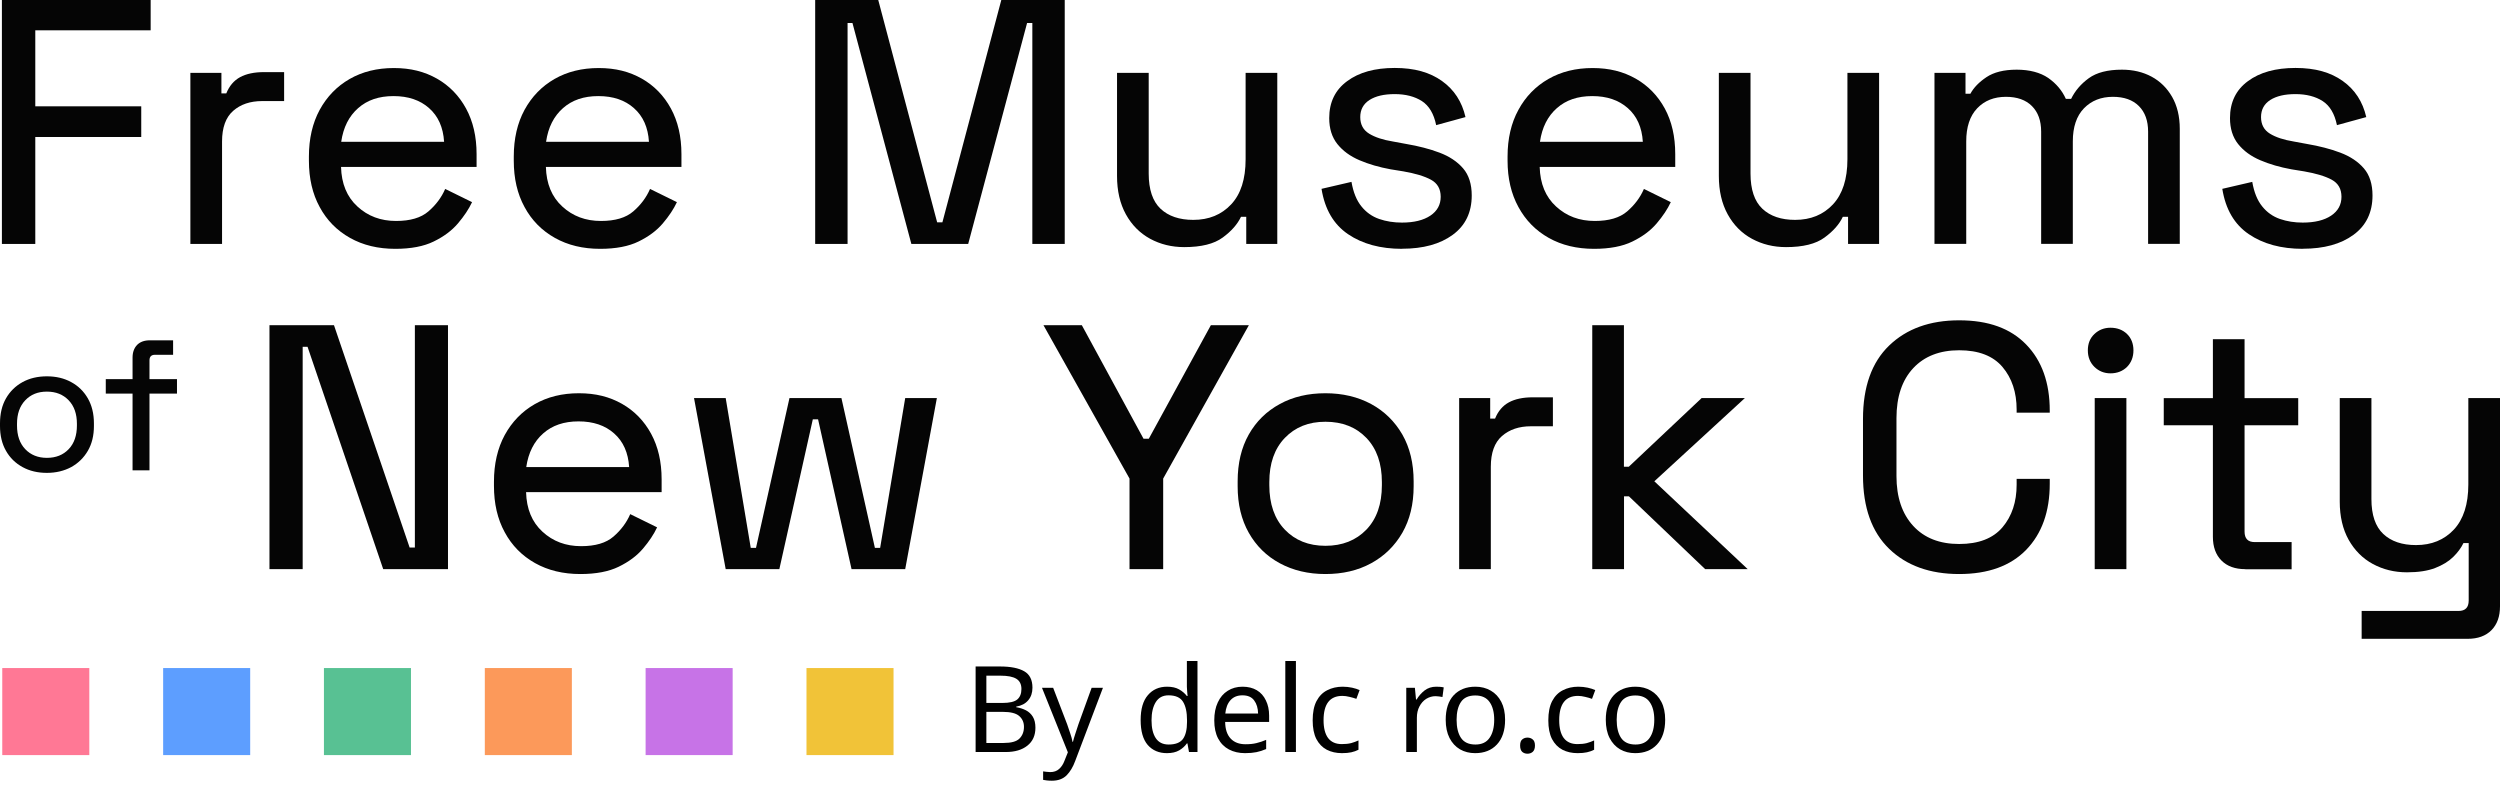
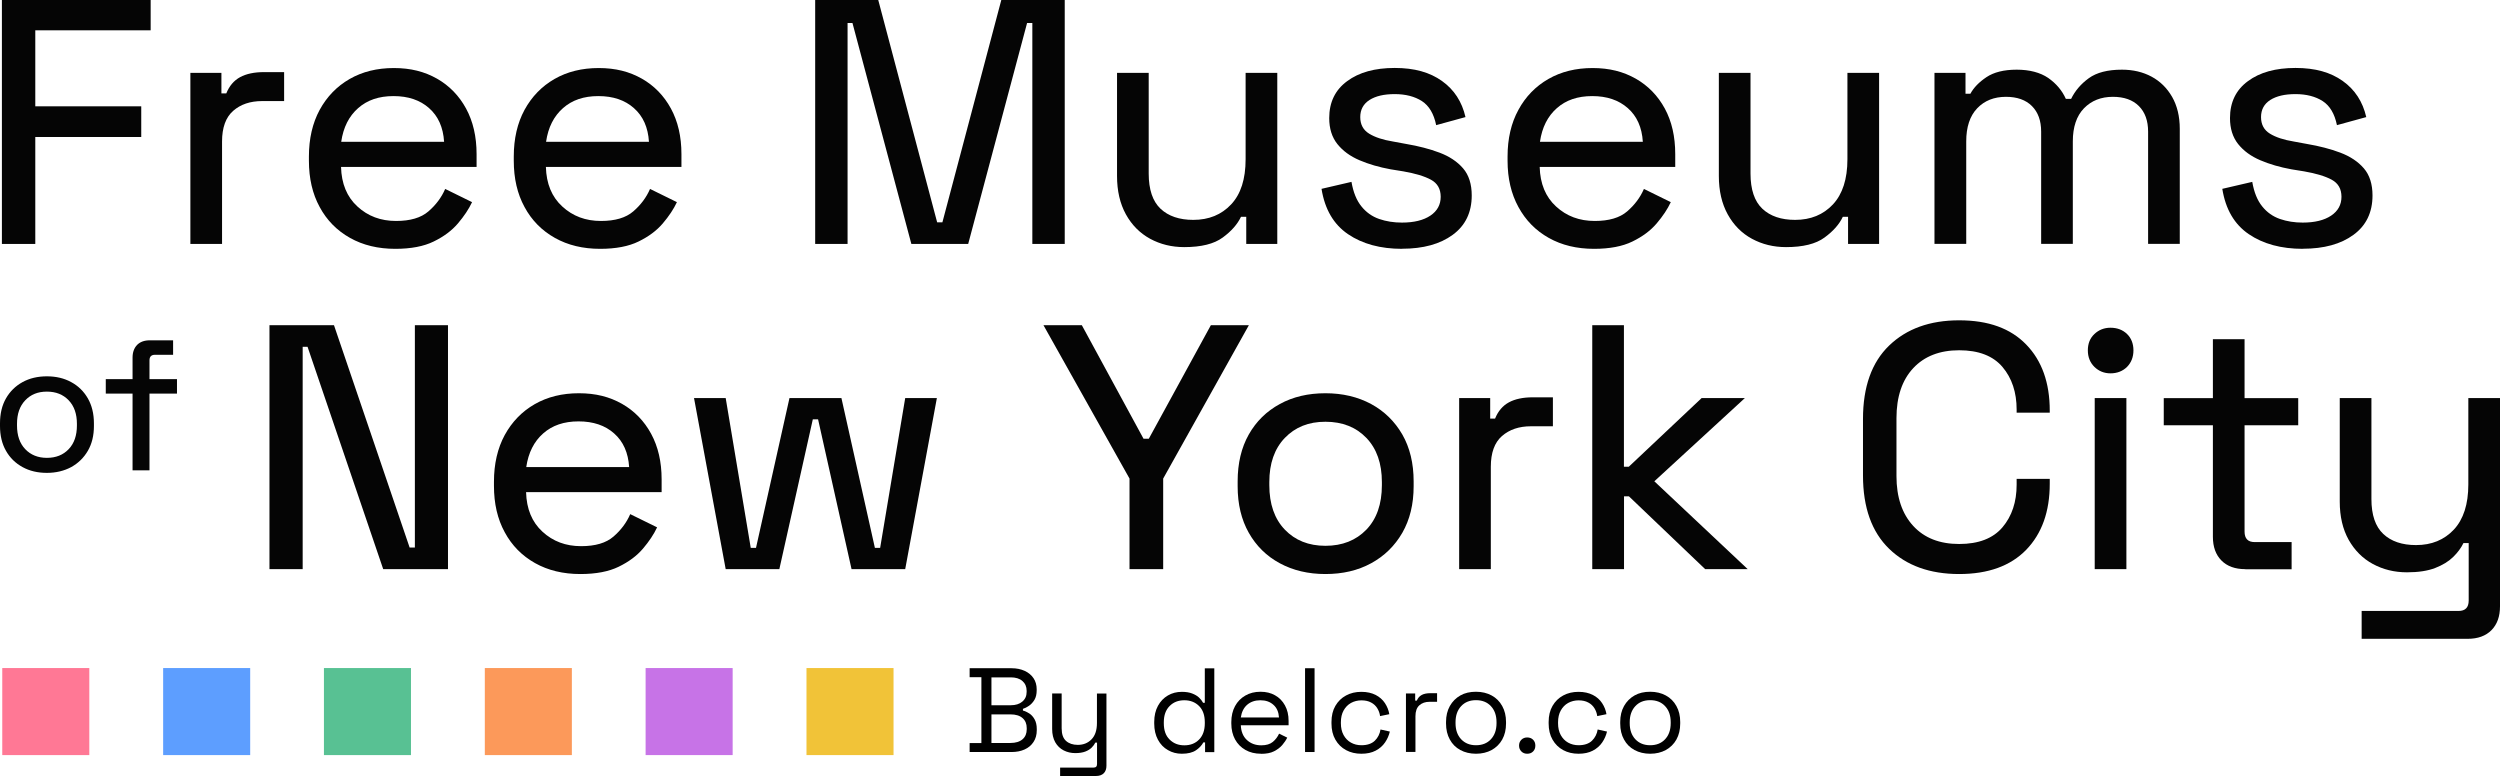
- <svg xmlns="http://www.w3.org/2000/svg" id="Layer_1" viewBox="0 0 276.29 86.74">
+ <svg xmlns="http://www.w3.org/2000/svg" id="Layer_1" viewBox="0 0 276.29 85.76">
  <defs>
-     <style>.cls-1{fill:#050505;}.cls-2{fill:#f1c338;}.cls-3{fill:#fc995a;}.cls-4{fill:#5d9eff;}.cls-5{letter-spacing:0em;}.cls-6{fill:#58c193;}.cls-7{font-family:SpaceGrotesk-Regular, 'Space Grotesk';font-size:13.23px;font-variation-settings:'wght' 400;}.cls-8{letter-spacing:-.02em;}.cls-9{fill:#c773e7;}.cls-10{letter-spacing:0em;}.cls-11{fill:#ff7895;}</style>
+     <style>.cls-1{fill:#050505;}.cls-2{fill:#f1c338;}.cls-3{fill:#fc995a;}.cls-4{fill:#5d9eff;}.cls-5{fill:#58c193;}.cls-6{fill:#c773e7;}.cls-7{fill:#ff7895;}</style>
  </defs>
-   <rect class="cls-11" x=".25" y="73.83" width="9.62" height="9.62" />
+   <rect class="cls-7" x=".25" y="73.83" width="9.62" height="9.62" />
  <rect class="cls-4" x="18.03" y="73.83" width="9.62" height="9.62" />
-   <rect class="cls-6" x="35.8" y="73.83" width="9.62" height="9.62" />
+   <rect class="cls-5" x="35.8" y="73.83" width="9.62" height="9.62" />
  <rect class="cls-3" x="53.58" y="73.83" width="9.62" height="9.62" />
-   <rect class="cls-9" x="71.35" y="73.83" width="9.62" height="9.62" />
+   <rect class="cls-6" x="71.35" y="73.83" width="9.62" height="9.62" />
  <rect class="cls-2" x="89.13" y="73.83" width="9.62" height="9.62" />
  <path class="cls-1" d="M.21,26.96V0h16.44v3.35H3.9v8.4h11.71v3.39H3.9v11.82H.21Z" />
  <path class="cls-1" d="M21.04,26.96V8.05h3.43v2.27h.54c.33-.82.84-1.42,1.52-1.79.68-.37,1.56-.56,2.64-.56h2.23v3.2h-2.43c-1.31,0-2.38.36-3.2,1.08-.82.72-1.23,1.85-1.23,3.39v11.32h-3.5Z" />
  <path class="cls-1" d="M43.69,27.5c-1.9,0-3.57-.4-5.01-1.21-1.44-.81-2.56-1.94-3.35-3.41-.8-1.46-1.19-3.17-1.19-5.12v-.46c0-1.98.4-3.7,1.19-5.16.8-1.46,1.9-2.6,3.31-3.41,1.41-.81,3.04-1.21,4.89-1.21s3.38.39,4.76,1.17c1.37.78,2.45,1.89,3.22,3.31.77,1.42,1.16,3.1,1.16,5.03v1.42h-14.98c.05,1.85.65,3.31,1.81,4.37,1.16,1.07,2.58,1.6,4.27,1.6,1.57,0,2.76-.35,3.58-1.06.82-.71,1.44-1.53,1.85-2.48l2.97,1.46c-.36.77-.88,1.55-1.56,2.35-.68.8-1.57,1.46-2.68,2-1.1.54-2.52.81-4.24.81ZM37.72,15.67h11.36c-.1-1.59-.65-2.83-1.66-3.72-1-.89-2.31-1.33-3.93-1.33s-2.9.44-3.91,1.33c-1.01.89-1.64,2.12-1.87,3.72Z" />
  <path class="cls-1" d="M66.33,27.5c-1.9,0-3.57-.4-5.01-1.21-1.44-.81-2.56-1.94-3.35-3.41-.8-1.46-1.19-3.17-1.19-5.12v-.46c0-1.98.4-3.7,1.19-5.16.8-1.46,1.9-2.6,3.31-3.41,1.41-.81,3.04-1.21,4.89-1.21s3.38.39,4.76,1.17c1.37.78,2.45,1.89,3.22,3.31.77,1.42,1.16,3.1,1.16,5.03v1.42h-14.98c.05,1.85.65,3.31,1.81,4.37,1.16,1.07,2.58,1.6,4.27,1.6,1.57,0,2.76-.35,3.58-1.06.82-.71,1.44-1.53,1.85-2.48l2.97,1.46c-.36.77-.88,1.55-1.56,2.35-.68.8-1.57,1.46-2.68,2-1.1.54-2.52.81-4.24.81ZM60.36,15.67h11.36c-.1-1.59-.65-2.83-1.66-3.72-1-.89-2.31-1.33-3.93-1.33s-2.9.44-3.91,1.33c-1.01.89-1.64,2.12-1.87,3.72Z" />
  <path class="cls-1" d="M90.09,26.96V0h6.97l6.51,24.57h.58L110.66,0h7.01v26.96h-3.58V2.54h-.58l-6.51,24.42h-6.28l-6.51-24.42h-.54v24.42h-3.58Z" />
  <path class="cls-1" d="M130.88,27.31c-1.39,0-2.64-.31-3.77-.92-1.13-.62-2.02-1.51-2.68-2.7-.65-1.18-.98-2.59-.98-4.24v-11.4h3.5v11.13c0,1.77.44,3.07,1.31,3.89.87.82,2.08,1.23,3.62,1.23,1.72,0,3.11-.57,4.18-1.71s1.6-2.8,1.6-4.99v-9.55h3.5v18.91h-3.43v-3h-.58c-.39.82-1.06,1.59-2.02,2.29-.96.71-2.38,1.06-4.26,1.06Z" />
  <path class="cls-1" d="M154.95,27.5c-2.39,0-4.38-.54-5.97-1.62-1.59-1.08-2.57-2.75-2.93-5.01l3.31-.77c.2,1.16.57,2.06,1.1,2.71.52.65,1.18,1.12,1.96,1.39.78.27,1.62.4,2.52.4,1.33,0,2.38-.26,3.14-.77.76-.51,1.14-1.21,1.14-2.08s-.36-1.5-1.08-1.89-1.73-.69-3.04-.92l-1.42-.23c-1.26-.23-2.4-.56-3.43-1-1.03-.44-1.84-1.03-2.45-1.79-.6-.76-.9-1.71-.9-2.87,0-1.75.66-3.11,1.98-4.08,1.32-.98,3.07-1.46,5.26-1.46s3.87.48,5.22,1.44c1.35.96,2.21,2.29,2.6,3.99l-3.24.89c-.26-1.26-.78-2.14-1.58-2.66-.8-.51-1.8-.77-3-.77s-2.11.22-2.79.65c-.68.44-1.02,1.07-1.02,1.89s.33,1.43.98,1.83c.65.4,1.53.69,2.64.87l1.46.27c1.36.23,2.59.55,3.68.96,1.09.41,1.96.99,2.6,1.73.64.74.96,1.75.96,3,0,1.87-.7,3.33-2.1,4.35-1.4,1.03-3.27,1.54-5.6,1.54Z" />
  <path class="cls-1" d="M176.17,27.5c-1.9,0-3.57-.4-5.01-1.21-1.44-.81-2.55-1.94-3.35-3.41-.8-1.46-1.2-3.17-1.2-5.12v-.46c0-1.98.4-3.7,1.2-5.16.79-1.46,1.9-2.6,3.31-3.41,1.41-.81,3.04-1.21,4.89-1.21s3.38.39,4.76,1.17c1.37.78,2.45,1.89,3.22,3.31s1.15,3.1,1.15,5.03v1.42h-14.98c.05,1.85.65,3.31,1.81,4.37,1.16,1.07,2.58,1.6,4.28,1.6,1.56,0,2.76-.35,3.58-1.06.82-.71,1.44-1.53,1.85-2.48l2.97,1.46c-.36.77-.88,1.55-1.56,2.35-.68.8-1.57,1.46-2.68,2-1.1.54-2.52.81-4.24.81ZM170.2,15.67h11.36c-.1-1.59-.65-2.83-1.66-3.72s-2.31-1.33-3.93-1.33-2.9.44-3.91,1.33c-1.01.89-1.64,2.12-1.87,3.72Z" />
  <path class="cls-1" d="M197.39,27.31c-1.39,0-2.64-.31-3.77-.92s-2.02-1.51-2.68-2.7c-.65-1.18-.98-2.59-.98-4.24v-11.4h3.5v11.13c0,1.77.44,3.07,1.31,3.89.87.82,2.08,1.23,3.62,1.23,1.72,0,3.11-.57,4.18-1.71,1.06-1.14,1.6-2.8,1.6-4.99v-9.55h3.5v18.91h-3.43v-3h-.58c-.38.82-1.06,1.59-2.02,2.29-.96.71-2.38,1.06-4.26,1.06Z" />
  <path class="cls-1" d="M213.79,26.96V8.05h3.43v2.31h.54c.36-.67.95-1.28,1.77-1.83.82-.55,1.94-.83,3.35-.83s2.6.31,3.49.92c.88.62,1.53,1.39,1.94,2.31h.58c.44-.9,1.09-1.66,1.96-2.29.87-.63,2.09-.94,3.66-.94,1.23,0,2.32.26,3.27.77.95.51,1.71,1.26,2.27,2.23.56.98.85,2.16.85,3.54v12.71h-3.5v-12.4c0-1.21-.34-2.15-1.02-2.83-.68-.68-1.64-1.02-2.87-1.02-1.31,0-2.37.42-3.2,1.27-.82.85-1.23,2.07-1.23,3.66v11.32h-3.5v-12.4c0-1.21-.34-2.15-1.02-2.83-.68-.68-1.64-1.02-2.87-1.02-1.31,0-2.37.42-3.18,1.27s-1.21,2.07-1.21,3.66v11.32h-3.5Z" />
  <path class="cls-1" d="M254.5,27.5c-2.39,0-4.38-.54-5.97-1.62-1.59-1.08-2.57-2.75-2.93-5.01l3.31-.77c.2,1.16.57,2.06,1.1,2.71.52.65,1.18,1.12,1.96,1.39.78.27,1.62.4,2.52.4,1.33,0,2.38-.26,3.14-.77.76-.51,1.14-1.21,1.14-2.08s-.36-1.5-1.08-1.89-1.73-.69-3.04-.92l-1.42-.23c-1.26-.23-2.4-.56-3.43-1-1.03-.44-1.84-1.03-2.45-1.79-.6-.76-.9-1.71-.9-2.87,0-1.75.66-3.11,1.98-4.08,1.32-.98,3.07-1.46,5.26-1.46s3.87.48,5.22,1.44c1.35.96,2.21,2.29,2.6,3.99l-3.24.89c-.26-1.26-.78-2.14-1.58-2.66-.8-.51-1.8-.77-3-.77s-2.11.22-2.79.65c-.68.44-1.02,1.07-1.02,1.89s.33,1.43.98,1.83c.65.4,1.53.69,2.64.87l1.46.27c1.36.23,2.59.55,3.68.96,1.09.41,1.96.99,2.6,1.73.64.74.96,1.75.96,3,0,1.87-.7,3.33-2.1,4.35-1.4,1.03-3.27,1.54-5.6,1.54Z" />
  <path class="cls-1" d="M29.78,62.9v-26.96h7.13l8.36,24.57h.58v-24.57h3.66v26.96h-7.16l-8.36-24.57h-.54v24.57h-3.66Z" />
  <path class="cls-1" d="M64.14,63.44c-1.9,0-3.57-.4-5.01-1.21-1.44-.81-2.56-1.94-3.35-3.41-.8-1.46-1.19-3.17-1.19-5.12v-.46c0-1.98.4-3.7,1.19-5.16.8-1.46,1.9-2.6,3.31-3.41,1.41-.81,3.04-1.21,4.89-1.21s3.38.39,4.76,1.17c1.37.78,2.45,1.89,3.22,3.31.77,1.42,1.16,3.1,1.16,5.03v1.42h-14.98c.05,1.85.65,3.31,1.81,4.37,1.16,1.07,2.58,1.6,4.27,1.6,1.57,0,2.76-.35,3.58-1.06s1.44-1.53,1.85-2.48l2.97,1.46c-.36.77-.88,1.55-1.56,2.35-.68.8-1.57,1.46-2.68,2-1.1.54-2.52.81-4.24.81ZM58.17,51.62h11.36c-.1-1.59-.65-2.83-1.66-3.72-1-.89-2.31-1.33-3.93-1.33s-2.9.44-3.91,1.33c-1.01.89-1.64,2.13-1.87,3.72Z" />
  <path class="cls-1" d="M80.2,62.9l-3.5-18.91h3.5l2.77,16.56h.58l3.7-16.56h5.74l3.7,16.56h.58l2.77-16.56h3.5l-3.5,18.91h-5.93l-3.7-16.56h-.58l-3.7,16.56h-5.93Z" />
  <path class="cls-1" d="M124.83,62.9v-10.01l-9.51-16.95h4.24l6.82,12.55h.58l6.86-12.55h4.2l-9.47,16.95v10.01h-3.7Z" />
  <path class="cls-1" d="M146.48,63.44c-1.9,0-3.58-.4-5.04-1.19-1.47-.79-2.61-1.92-3.43-3.37-.82-1.45-1.23-3.16-1.23-5.14v-.54c0-2,.41-3.73,1.23-5.18.82-1.45,1.96-2.57,3.43-3.37,1.46-.8,3.14-1.19,5.04-1.19s3.58.4,5.05,1.19c1.47.8,2.61,1.92,3.45,3.37.83,1.45,1.25,3.18,1.25,5.18v.54c0,1.98-.42,3.69-1.25,5.14-.84,1.45-1.98,2.57-3.45,3.37-1.46.8-3.15,1.19-5.05,1.19ZM146.48,60.32c1.87,0,3.38-.6,4.53-1.79,1.14-1.19,1.71-2.83,1.71-4.91v-.35c0-2.05-.57-3.68-1.71-4.87-1.14-1.19-2.65-1.79-4.53-1.79s-3.34.6-4.49,1.79c-1.14,1.19-1.71,2.82-1.71,4.87v.35c0,2.08.57,3.72,1.71,4.91,1.14,1.19,2.64,1.79,4.49,1.79Z" />
  <path class="cls-1" d="M161.26,62.9v-18.91h3.43v2.27h.54c.33-.82.84-1.42,1.52-1.79.68-.37,1.56-.56,2.64-.56h2.23v3.2h-2.43c-1.31,0-2.37.36-3.2,1.08-.82.72-1.23,1.85-1.23,3.39v11.32h-3.5Z" />
  <path class="cls-1" d="M175.97,62.9v-26.96h3.5v15.64h.54l8.05-7.59h4.78l-10.01,9.2,10.32,9.71h-4.7l-8.43-8.05h-.54v8.05h-3.5Z" />
  <path class="cls-1" d="M216.52,63.44c-3.24,0-5.82-.93-7.74-2.79-1.92-1.86-2.89-4.56-2.89-8.11v-6.24c0-3.54.96-6.25,2.89-8.11,1.93-1.86,4.51-2.79,7.74-2.79s5.68.89,7.41,2.68c1.73,1.78,2.6,4.22,2.6,7.3v.23h-3.66v-.35c0-1.9-.52-3.47-1.56-4.7s-2.64-1.85-4.79-1.85-3.85.66-5.08,1.98c-1.23,1.32-1.85,3.16-1.85,5.53v6.39c0,2.34.62,4.17,1.85,5.51,1.23,1.34,2.93,2,5.08,2s3.75-.62,4.79-1.85,1.56-2.8,1.56-4.7v-.65h3.66v.54c0,3.08-.87,5.51-2.6,7.3-1.73,1.78-4.2,2.68-7.41,2.68Z" />
  <path class="cls-1" d="M233.24,41.26c-.69,0-1.29-.24-1.77-.71s-.73-1.08-.73-1.83.24-1.35.73-1.81c.49-.46,1.08-.69,1.77-.69.74,0,1.35.23,1.83.69.47.46.71,1.07.71,1.81s-.24,1.35-.71,1.83c-.48.47-1.09.71-1.83.71ZM231.5,62.9v-18.91h3.5v18.91h-3.5Z" />
  <path class="cls-1" d="M248.14,62.9c-1.13,0-2.01-.32-2.64-.96-.63-.64-.94-1.51-.94-2.62v-12.32h-5.43v-3h5.43v-6.51h3.5v6.51h5.93v3h-5.93v11.75c0,.77.37,1.16,1.12,1.16h4.08v3h-5.12Z" />
  <path class="cls-1" d="M261,70.6v-3.08h10.71c.74,0,1.12-.38,1.12-1.15v-6.35h-.58c-.26.54-.64,1.05-1.14,1.54-.5.49-1.16.89-1.98,1.21-.82.32-1.86.48-3.12.48-1.39,0-2.64-.31-3.77-.92s-2.02-1.51-2.68-2.68c-.65-1.17-.98-2.57-.98-4.22v-11.44h3.5v11.17c0,1.75.44,3.03,1.31,3.85.87.82,2.08,1.23,3.62,1.23,1.72,0,3.11-.57,4.18-1.71,1.06-1.14,1.6-2.8,1.6-4.99v-9.55h3.5v23.03c0,1.1-.31,1.98-.94,2.62-.63.64-1.51.96-2.64.96h-11.71Z" />
  <path class="cls-1" d="M5.18,52.26c-1.01,0-1.91-.21-2.69-.64-.78-.43-1.39-1.02-1.83-1.8-.44-.77-.66-1.69-.66-2.74v-.29c0-1.07.22-1.99.66-2.76.44-.77,1.05-1.37,1.83-1.8s1.68-.64,2.69-.64,1.91.21,2.69.64c.78.42,1.39,1.02,1.84,1.8.44.77.67,1.69.67,2.76v.29c0,1.05-.22,1.97-.67,2.74-.45.77-1.06,1.37-1.84,1.8-.78.42-1.68.64-2.69.64ZM5.18,50.6c1,0,1.8-.32,2.41-.96.61-.64.91-1.51.91-2.62v-.18c0-1.1-.3-1.96-.91-2.6-.61-.64-1.41-.96-2.41-.96s-1.78.32-2.39.96c-.61.64-.91,1.5-.91,2.6v.18c0,1.11.3,1.98.91,2.62.61.64,1.41.96,2.39.96Z" />
  <path class="cls-1" d="M14.65,51.98v-8.48h-2.96v-1.6h2.96v-2.38c0-.59.17-1.05.5-1.4.34-.34.8-.51,1.41-.51h2.57v1.6h-2.01c-.4,0-.6.21-.6.62v2.07h3.04v1.6h-3.04v8.48h-1.87Z" />
-   <text class="cls-7" transform="translate(106.54 83.11)">
-     <tspan x="0" y="0">By delc</tspan>
-     <tspan class="cls-8" x="47.75" y="0">r</tspan>
-     <tspan class="cls-10" x="52.5" y="0">o.</tspan>
-     <tspan class="cls-5" x="63.84" y="0">co</tspan>
-   </text>
+   <path d="M107.16,83.11v-.99h1.3v-7.28h-1.3v-.99h4.64c.54,0,1.02.1,1.44.29.42.19.75.47.98.81s.35.76.35,1.22v.11c0,.43-.08.79-.25,1.07-.17.28-.37.49-.6.65s-.45.27-.67.34v.19c.22.05.45.16.69.31.24.15.44.37.6.66s.24.64.24,1.07v.13c0,.5-.12.94-.36,1.3-.24.37-.57.64-.99.83s-.9.28-1.44.28h-4.63ZM109.57,77.94h2.14c.53,0,.95-.13,1.27-.4.32-.27.48-.62.48-1.07v-.13c0-.45-.16-.81-.47-1.08-.31-.27-.74-.4-1.28-.4h-2.14v3.08ZM109.57,82.11h2.1c.58,0,1.03-.14,1.34-.41.31-.27.46-.64.46-1.11v-.12c0-.47-.15-.84-.46-1.11-.31-.27-.75-.41-1.34-.41h-2.1v3.16Z" />
+   <path d="M117.16,85.76v-.93h3.7c.26,0,.38-.13.38-.4v-2.36h-.19c-.09.19-.22.37-.4.55-.18.18-.42.33-.71.44-.29.11-.66.17-1.1.17-.47,0-.9-.1-1.29-.3-.39-.2-.7-.5-.93-.9-.22-.4-.34-.88-.34-1.46v-3.93h1.05v3.85c0,.64.16,1.1.48,1.39.32.29.76.44,1.3.44.62,0,1.12-.2,1.52-.61s.6-1.01.6-1.81v-3.25h1.05v7.98c0,.35-.1.63-.3.83-.2.2-.49.3-.87.3h-3.97Z" />
+   <path d="M130.61,83.3c-.56,0-1.07-.13-1.53-.4-.47-.26-.84-.65-1.11-1.15-.27-.5-.41-1.1-.41-1.79v-.17c0-.69.14-1.28.41-1.78.27-.5.64-.88,1.1-1.15.46-.27.98-.4,1.54-.4.45,0,.83.06,1.14.18.31.12.57.27.76.45.19.18.34.37.45.58h.19v-3.81h1.05v9.26h-1.02v-1.07h-.19c-.18.33-.45.62-.82.87s-.89.38-1.56.38ZM130.89,82.37c.67,0,1.21-.21,1.63-.64s.63-1.03.63-1.79v-.12c0-.77-.21-1.37-.63-1.79s-.96-.64-1.63-.64-1.21.21-1.63.64c-.43.43-.64,1.03-.64,1.79v.12c0,.77.21,1.37.64,1.79.43.43.97.64,1.63.64Z" />
+   <path d="M139.36,83.3c-.65,0-1.23-.14-1.72-.42-.49-.28-.88-.67-1.15-1.17-.27-.5-.41-1.08-.41-1.75v-.16c0-.67.14-1.26.41-1.76.27-.5.65-.89,1.14-1.17.48-.28,1.04-.42,1.67-.42s1.15.13,1.61.39c.47.26.83.63,1.1,1.12s.4,1.05.4,1.71v.48h-5.28c.03.7.25,1.24.67,1.63.42.39.95.59,1.59.59.56,0,.98-.13,1.28-.38.3-.25.53-.56.69-.91l.9.44c-.13.27-.32.55-.55.82s-.54.5-.91.69-.85.28-1.44.28ZM137.14,79.29h4.21c-.04-.6-.24-1.07-.62-1.4-.38-.34-.85-.5-1.44-.5s-1.08.17-1.46.5c-.38.33-.61.8-.7,1.4Z" />
+   <path d="M144.23,83.11v-9.26h1.05v9.26h-1.05Z" />
+   <path d="M150.45,83.3c-.63,0-1.19-.13-1.69-.4-.5-.27-.89-.65-1.18-1.16-.29-.5-.43-1.1-.43-1.79v-.15c0-.7.14-1.29.43-1.79.29-.5.68-.88,1.18-1.15.5-.27,1.06-.4,1.69-.4s1.14.12,1.58.34c.44.23.78.53,1.03.91.25.38.41.79.48,1.22l-1.02.21c-.04-.32-.15-.61-.31-.87-.16-.26-.39-.48-.68-.63-.29-.16-.65-.24-1.07-.24s-.82.1-1.16.29c-.34.19-.61.47-.81.83s-.3.79-.3,1.3v.12c0,.5.1.94.3,1.3.2.36.47.64.81.83.34.19.72.29,1.16.29.64,0,1.14-.17,1.48-.5s.55-.75.63-1.24l1.03.23c-.1.42-.27.82-.53,1.2-.26.38-.6.68-1.04.91-.44.23-.96.34-1.58.34Z" />
+   <path d="M155.38,83.11v-6.47h1.02v.79h.18c.12-.28.29-.49.53-.62.24-.13.55-.2.94-.2h.77v.95h-.83c-.47,0-.84.13-1.13.39-.29.26-.43.66-.43,1.21v3.94h-1.05Z" />
+   <path d="M163.12,83.3c-.65,0-1.23-.14-1.73-.41s-.89-.66-1.16-1.16c-.28-.5-.42-1.09-.42-1.77v-.17c0-.67.14-1.26.42-1.76.28-.5.67-.89,1.16-1.17s1.07-.41,1.73-.41,1.23.14,1.73.41c.5.27.89.66,1.17,1.17.28.5.42,1.09.42,1.76v.17c0,.68-.14,1.27-.42,1.77-.28.5-.67.88-1.17,1.16-.5.27-1.07.41-1.73.41ZM163.12,82.36c.69,0,1.24-.22,1.65-.66s.62-1.03.62-1.77v-.12c0-.74-.21-1.33-.62-1.77s-.96-.66-1.65-.66-1.23.22-1.64.66c-.41.44-.62,1.03-.62,1.77v.12c0,.74.21,1.33.62,1.77.42.44.96.66,1.64.66Z" />
+   <path d="M168.78,83.3c-.26,0-.47-.08-.64-.25-.17-.17-.26-.38-.26-.65s.09-.48.26-.65c.17-.17.39-.25.64-.25s.48.08.65.25.25.38.25.65-.08.48-.25.65-.38.25-.65.25Z" />
+   <path d="M174.45,83.3c-.63,0-1.19-.13-1.69-.4-.5-.27-.89-.65-1.18-1.16-.29-.5-.43-1.1-.43-1.79v-.15c0-.7.14-1.29.43-1.79.29-.5.68-.88,1.18-1.15.5-.27,1.06-.4,1.69-.4s1.14.12,1.58.34.78.53,1.03.91c.25.38.41.79.48,1.22l-1.02.21c-.04-.32-.15-.61-.31-.87s-.39-.48-.68-.63c-.29-.16-.65-.24-1.07-.24s-.82.1-1.16.29c-.34.19-.61.47-.81.83-.2.36-.3.79-.3,1.3v.12c0,.5.1.94.3,1.3.2.36.47.64.81.83.34.19.73.29,1.16.29.64,0,1.14-.17,1.48-.5s.55-.75.63-1.24l1.03.23c-.1.42-.27.82-.53,1.2-.26.38-.6.68-1.04.91-.44.23-.96.34-1.58.34Z" />
+   <path d="M182.37,83.3c-.65,0-1.23-.14-1.73-.41s-.89-.66-1.16-1.16c-.28-.5-.42-1.09-.42-1.77v-.17c0-.67.14-1.26.42-1.76.28-.5.67-.89,1.16-1.17s1.07-.41,1.73-.41,1.23.14,1.73.41c.5.27.89.66,1.17,1.17.28.5.42,1.09.42,1.76v.17c0,.68-.14,1.27-.42,1.77-.28.5-.67.88-1.17,1.16-.5.27-1.07.41-1.73.41ZM182.37,82.36c.69,0,1.24-.22,1.65-.66s.62-1.03.62-1.77v-.12c0-.74-.21-1.33-.62-1.77s-.96-.66-1.65-.66-1.23.22-1.64.66c-.41.44-.62,1.03-.62,1.77v.12c0,.74.21,1.33.62,1.77.42.44.96.66,1.64.66Z" />
</svg>
